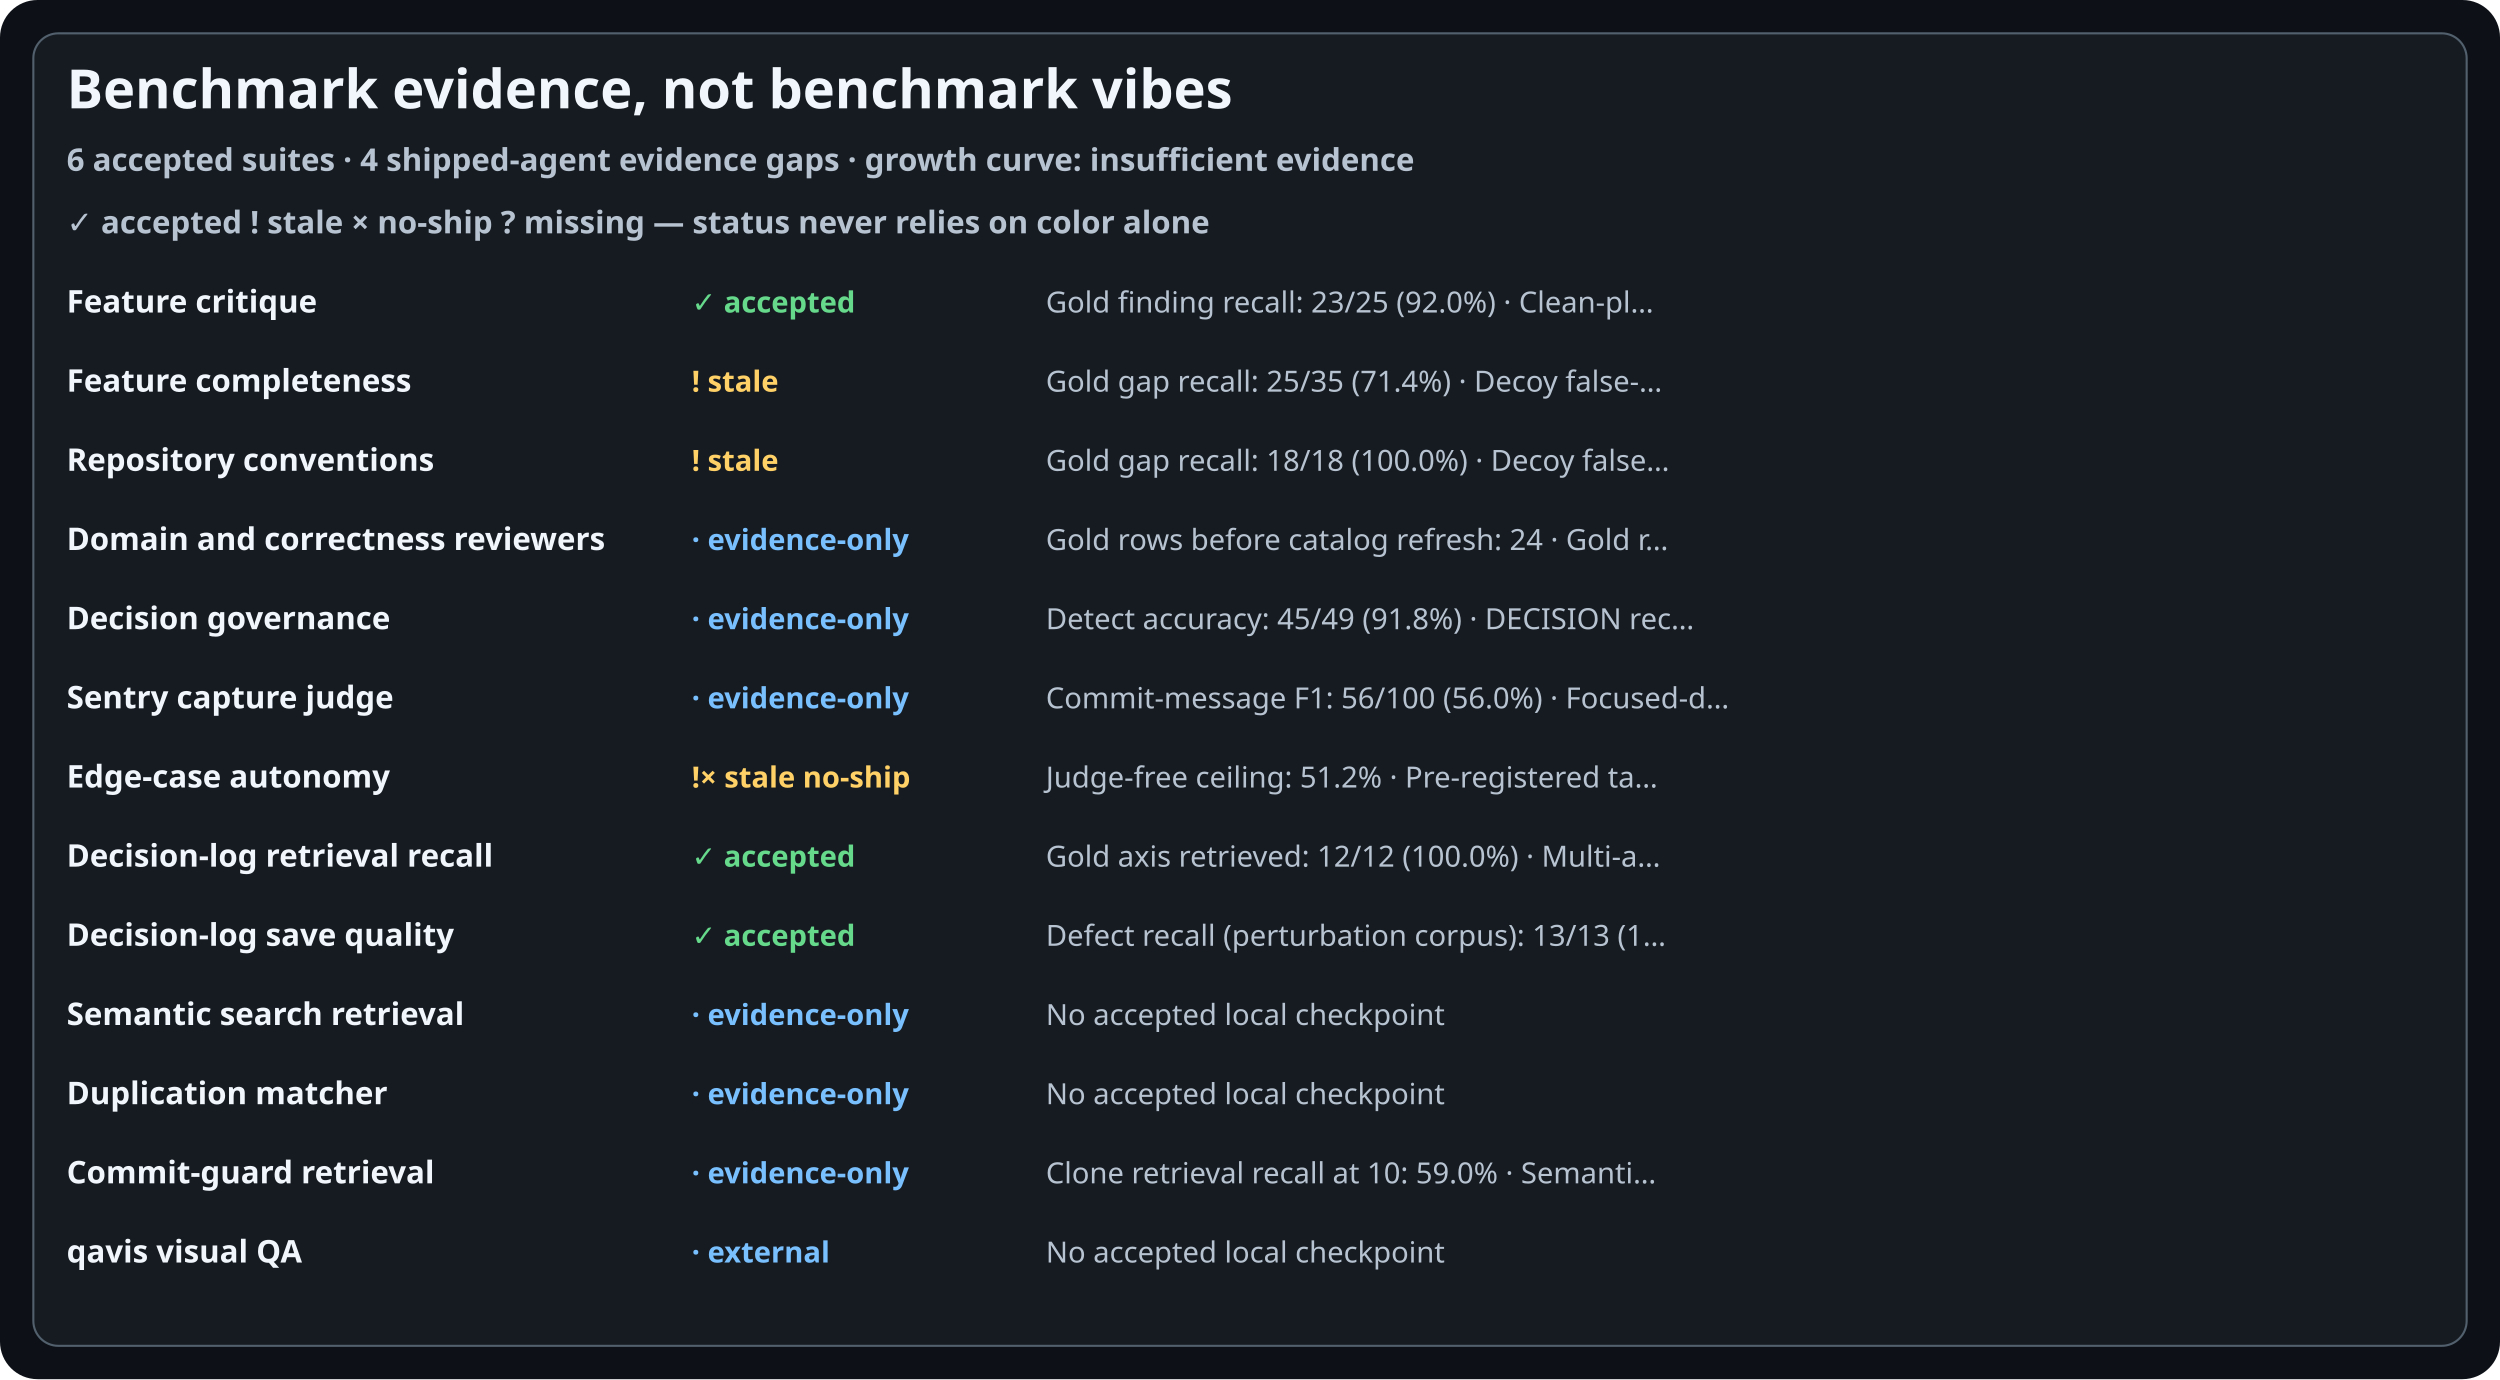
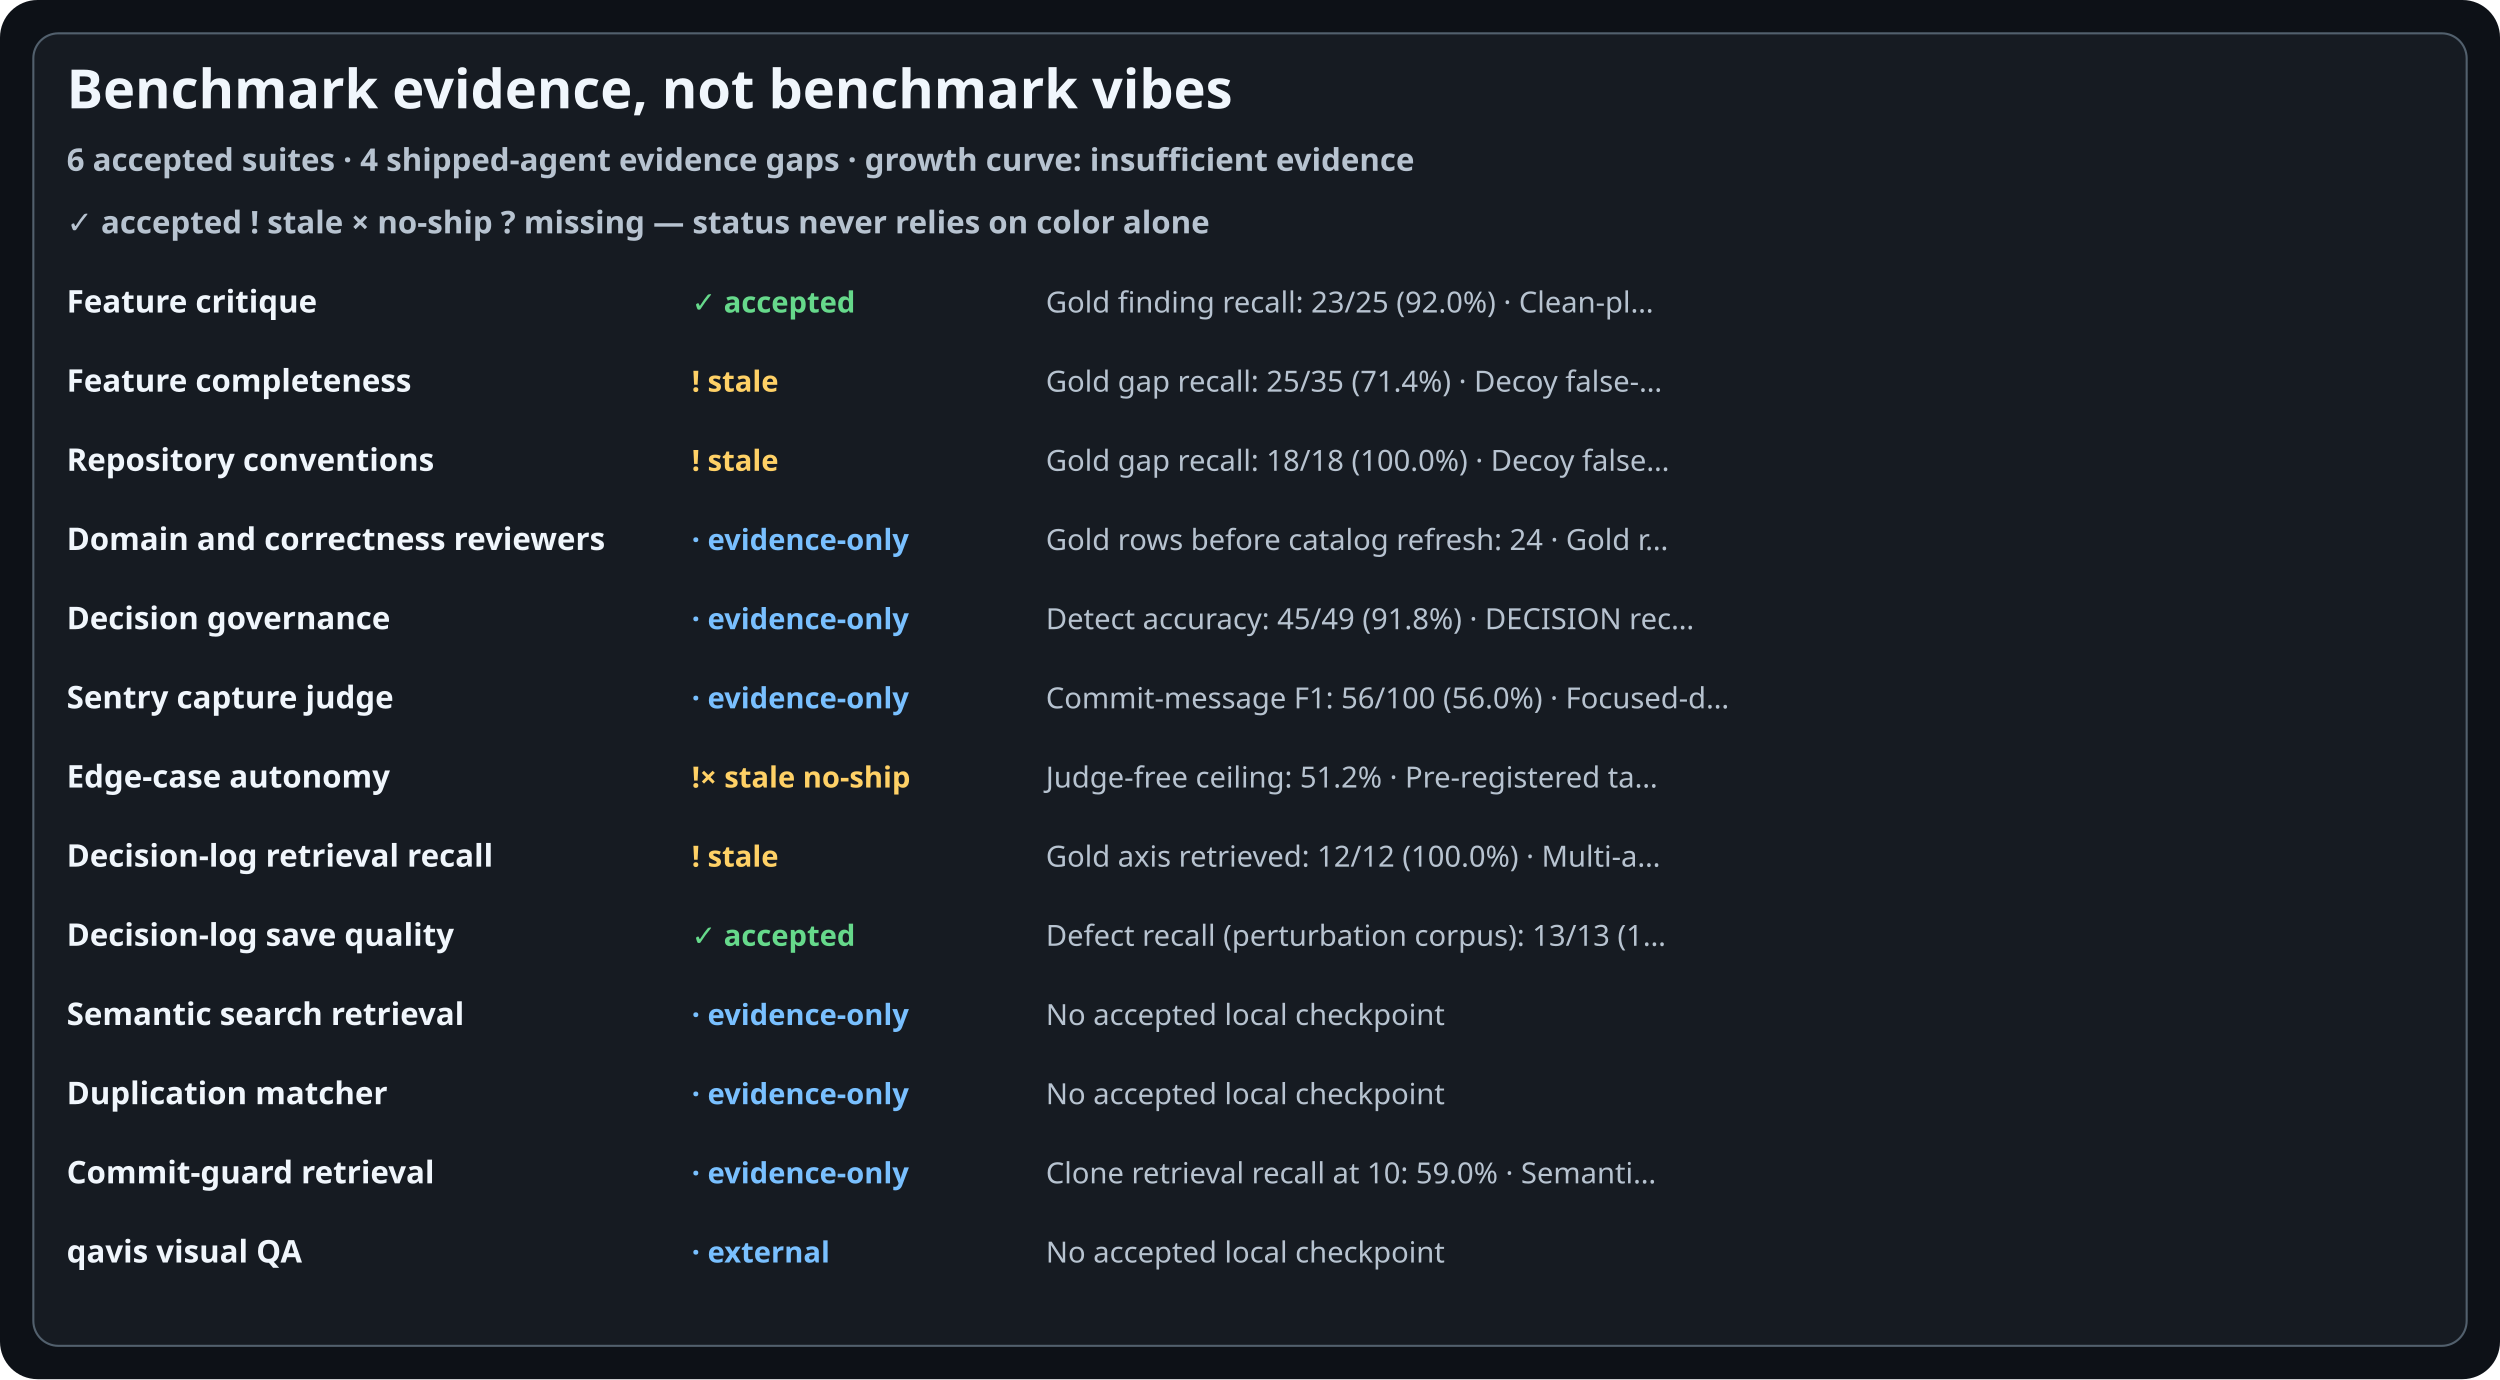
<svg xmlns="http://www.w3.org/2000/svg" width="1200" height="662" viewBox="0 0 1200 662" role="img" aria-labelledby="title desc">
  <style>
  .title{font:700 26px ui-sans-serif,system-ui;fill:#F0F6FC} .summary{font:600 15px ui-sans-serif,system-ui;fill:#B7C3D0}
  .suite{font:600 15px ui-sans-serif,system-ui;fill:#F0F6FC} .metric{font:14px ui-sans-serif,system-ui;fill:#B7C3D0}
  .status{font:700 14px ui-sans-serif,system-ui}.good{fill:#66D98B}.warn{fill:#FFD166}.bad{fill:#FF8B8B}.info{fill:#79C0FF}
</style>
  <rect width="1200" height="662" rx="18" fill="#0D1117" />
  <rect x="16" y="16" width="1168" height="630" rx="12" fill="#161B22" stroke="#52606D" />
  <text class="title" x="32" y="52">Benchmark evidence, not benchmark vibes</text>
  <text class="summary" x="32" y="82">6 accepted suites · 4 shipped-agent evidence gaps · growth curve: insufficient evidence</text>
  <text class="summary" x="32" y="112">✓ accepted   ! stale   × no-ship   ? missing — status never relies on color alone</text>
  <g transform="translate(32 150)">
    <text class="suite" y="0">Feature critique</text>
    <text class="status good" x="300" y="0">✓ accepted</text>
    <text class="metric" x="470" y="0">Gold finding recall: 23/25 (92.0%) · Clean-pl…</text>
  </g>
  <g transform="translate(32 188)">
    <text class="suite" y="0">Feature completeness</text>
    <text class="status warn" x="300" y="0">! stale</text>
    <text class="metric" x="470" y="0">Gold gap recall: 25/35 (71.4%) · Decoy false-…</text>
  </g>
  <g transform="translate(32 226)">
    <text class="suite" y="0">Repository conventions</text>
    <text class="status warn" x="300" y="0">! stale</text>
    <text class="metric" x="470" y="0">Gold gap recall: 18/18 (100.0%) · Decoy false…</text>
  </g>
  <g transform="translate(32 264)">
    <text class="suite" y="0">Domain and correctness reviewers</text>
    <text class="status info" x="300" y="0">· evidence-only</text>
    <text class="metric" x="470" y="0">Gold rows before catalog refresh: 24 · Gold r…</text>
  </g>
  <g transform="translate(32 302)">
    <text class="suite" y="0">Decision governance</text>
    <text class="status info" x="300" y="0">· evidence-only</text>
    <text class="metric" x="470" y="0">Detect accuracy: 45/49 (91.8%) · DECISION rec…</text>
  </g>
  <g transform="translate(32 340)">
    <text class="suite" y="0">Sentry capture judge</text>
    <text class="status info" x="300" y="0">· evidence-only</text>
    <text class="metric" x="470" y="0">Commit-message F1: 56/100 (56.0%) · Focused-d…</text>
  </g>
  <g transform="translate(32 378)">
    <text class="suite" y="0">Edge-case autonomy</text>
    <text class="status warn" x="300" y="0">!× stale no-ship</text>
    <text class="metric" x="470" y="0">Judge-free ceiling: 51.2% · Pre-registered ta…</text>
  </g>
  <g transform="translate(32 416)">
    <text class="suite" y="0">Decision-log retrieval recall</text>
-     <text class="status good" x="300" y="0">✓ accepted</text>
+     <text class="status warn" x="300" y="0">! stale</text>
    <text class="metric" x="470" y="0">Gold axis retrieved: 12/12 (100.0%) · Multi-a…</text>
  </g>
  <g transform="translate(32 454)">
    <text class="suite" y="0">Decision-log save quality</text>
    <text class="status good" x="300" y="0">✓ accepted</text>
    <text class="metric" x="470" y="0">Defect recall (perturbation corpus): 13/13 (1…</text>
  </g>
  <g transform="translate(32 492)">
    <text class="suite" y="0">Semantic search retrieval</text>
    <text class="status info" x="300" y="0">· evidence-only</text>
    <text class="metric" x="470" y="0">No accepted local checkpoint</text>
  </g>
  <g transform="translate(32 530)">
    <text class="suite" y="0">Duplication matcher</text>
    <text class="status info" x="300" y="0">· evidence-only</text>
    <text class="metric" x="470" y="0">No accepted local checkpoint</text>
  </g>
  <g transform="translate(32 568)">
    <text class="suite" y="0">Commit-guard retrieval</text>
    <text class="status info" x="300" y="0">· evidence-only</text>
    <text class="metric" x="470" y="0">Clone retrieval recall at 10: 59.0% · Semanti…</text>
  </g>
  <g transform="translate(32 606)">
    <text class="suite" y="0">qavis visual QA</text>
    <text class="status info" x="300" y="0">· external</text>
    <text class="metric" x="470" y="0">No accepted local checkpoint</text>
  </g>
</svg>
